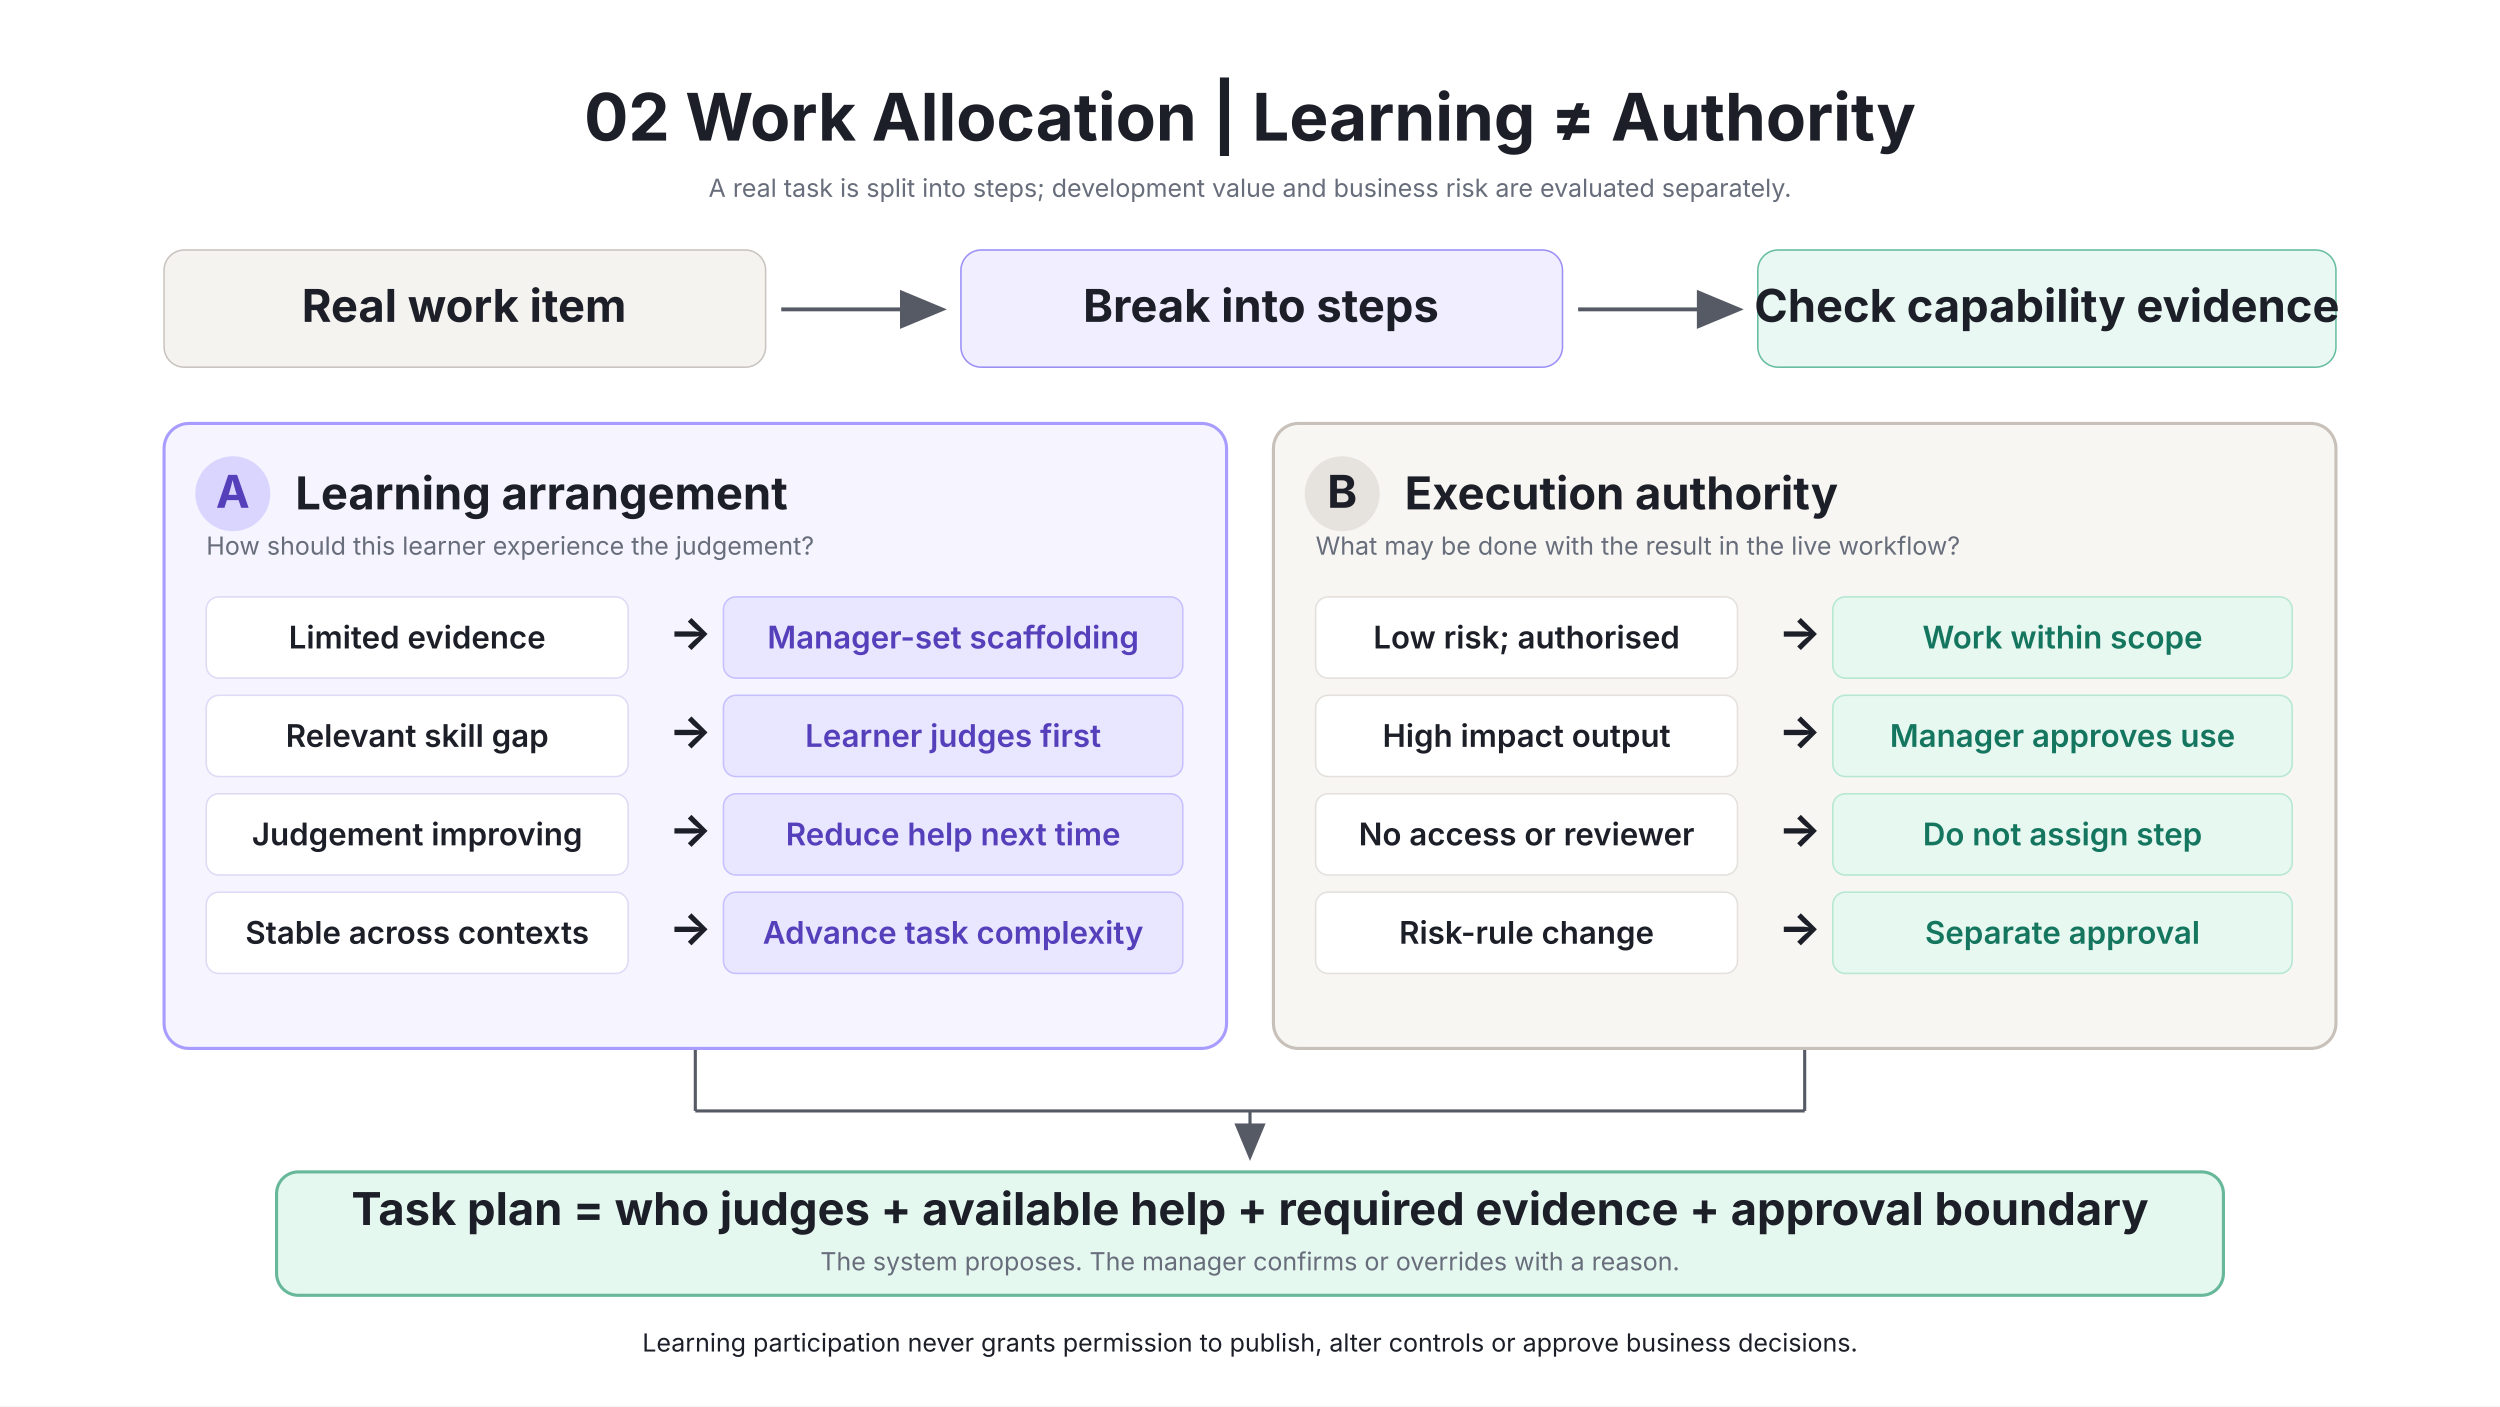
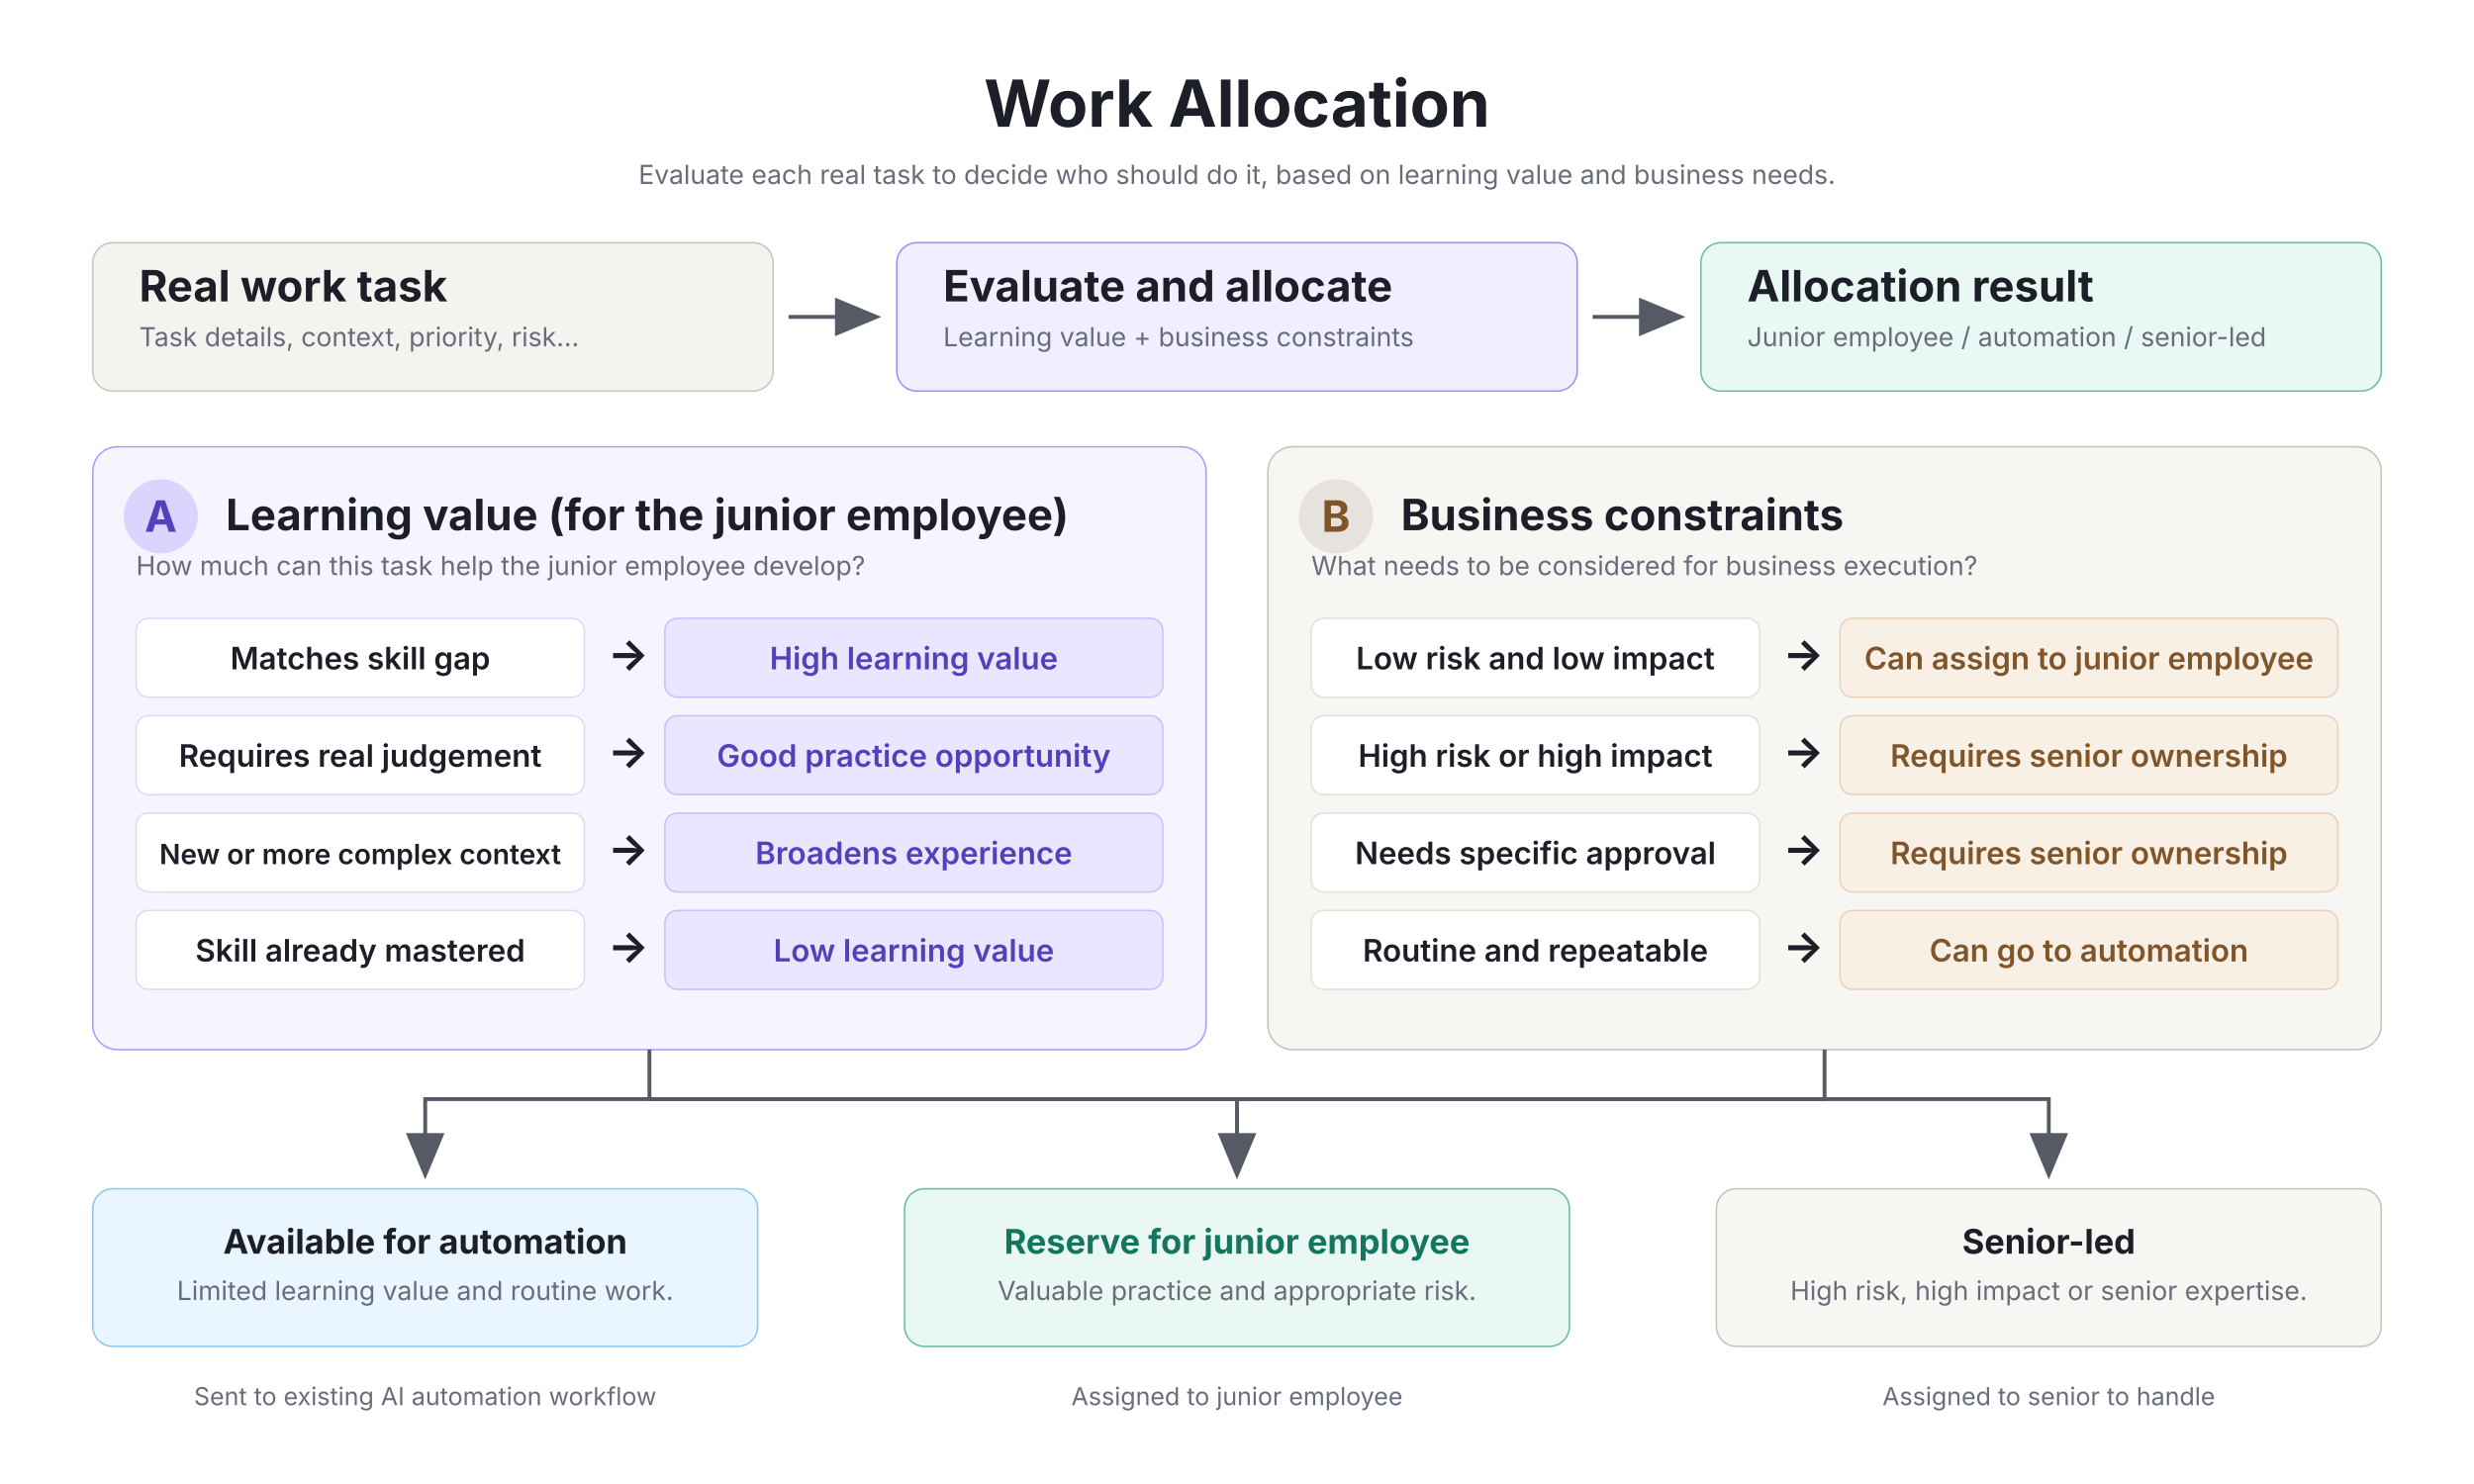
- <svg xmlns="http://www.w3.org/2000/svg" width="1600" height="900" viewBox="0 0 1600 900" role="img" aria-labelledby="title desc">
+ <svg xmlns="http://www.w3.org/2000/svg" width="1600" height="960" viewBox="0 0 1600 960" role="img" aria-labelledby="title desc">
  <defs>
-     <style>text{font-family:Inter,Arial,sans-serif;fill:#1d1f28}.title{font-size:42px;font-weight:750}.head{font-size:29px;font-weight:740}.row{font-size:20px;font-weight:600}.detail{font-size:16px;fill:#686d7b}.small{font-size:16px}.purple{fill:#563fbb}.green{fill:#15765f}</style>
+     <style>text{font-family:Inter,Arial,sans-serif;fill:#1d1f28}.title{font-size:42px;font-weight:750}.head{font-size:28px;font-weight:740}.row{font-size:20px;font-weight:600}.detail{font-size:17px;fill:#686d7b}.small{font-size:16px;fill:#686d7b}.purple{fill:#563fbb}.brown{fill:#80552a}.green{fill:#15765f}.card{font-size:22px;font-weight:700}</style>
    <marker id="arrow" markerWidth="12" markerHeight="10" refX="10" refY="5" orient="auto">
      <path d="M0 0L12 5L0 10" fill="#555a65" />
    </marker>
  </defs>
-   <rect width="1600" height="900" fill="#fff" />
-   <text x="800" y="90" text-anchor="middle" class="title">02  Work Allocation | Learning ≠ Authority</text>
-   <text x="800" y="126" text-anchor="middle" class="detail">A real task is split into steps; development value and business risk are evaluated separately.</text>
-   <rect x="105" y="160" width="385" height="75" rx="13" fill="#f5f3f0" stroke="#c9c4bf" />
-   <text x="297" y="206" text-anchor="middle" class="head" font-size="25">Real work item</text>
-   <line x1="500" y1="198" x2="601" y2="198" stroke="#555a65" stroke-width="2.5" marker-end="url(#arrow)" />
-   <rect x="615" y="160" width="385" height="75" rx="13" fill="#f0eeff" stroke="#9c90f7" />
-   <text x="807" y="206" text-anchor="middle" class="head" font-size="25">Break into steps</text>
-   <line x1="1010" y1="198" x2="1111" y2="198" stroke="#555a65" stroke-width="2.5" marker-end="url(#arrow)" />
-   <rect x="1125" y="160" width="370" height="75" rx="13" fill="#e9f8f2" stroke="#68bda3" />
-   <text x="1310" y="206" text-anchor="middle" class="head" font-size="25">Check capability evidence</text>
-   <rect x="105" y="271" width="680" height="400" rx="16" fill="#f5f4ff" stroke="#a89dff" stroke-width="2" />
-   <circle cx="149" cy="316" r="24" fill="#dad5ff" />
-   <text x="149" y="325" text-anchor="middle" class="head purple">A</text>
-   <text x="189" y="326" class="head">Learning arrangement</text>
-   <text x="132" y="355" class="detail">How should this learner experience the judgement?</text>
-   <rect x="132" y="382" width="270" height="52" rx="8" fill="#fff" stroke="#dedaf5" />
-   <text x="267" y="415" text-anchor="middle" class="row">Limited evidence</text>
-   <text x="428" y="415" class="head" fill="#7e8190">→</text>
-   <rect x="463" y="382" width="294" height="52" rx="8" fill="#e9e7ff" stroke="#c7c0ff" />
-   <text x="610" y="415" text-anchor="middle" class="row purple">Manager-set scaffolding</text>
-   <rect x="132" y="445" width="270" height="52" rx="8" fill="#fff" stroke="#dedaf5" />
-   <text x="267" y="478" text-anchor="middle" class="row">Relevant skill gap</text>
-   <text x="428" y="478" class="head" fill="#7e8190">→</text>
-   <rect x="463" y="445" width="294" height="52" rx="8" fill="#e9e7ff" stroke="#c7c0ff" />
-   <text x="610" y="478" text-anchor="middle" class="row purple">Learner judges first</text>
-   <rect x="132" y="508" width="270" height="52" rx="8" fill="#fff" stroke="#dedaf5" />
-   <text x="267" y="541" text-anchor="middle" class="row">Judgement improving</text>
-   <text x="428" y="541" class="head" fill="#7e8190">→</text>
-   <rect x="463" y="508" width="294" height="52" rx="8" fill="#e9e7ff" stroke="#c7c0ff" />
-   <text x="610" y="541" text-anchor="middle" class="row purple">Reduce help next time</text>
-   <rect x="132" y="571" width="270" height="52" rx="8" fill="#fff" stroke="#dedaf5" />
-   <text x="267" y="604" text-anchor="middle" class="row">Stable across contexts</text>
-   <text x="428" y="604" class="head" fill="#7e8190">→</text>
-   <rect x="463" y="571" width="294" height="52" rx="8" fill="#e9e7ff" stroke="#c7c0ff" />
-   <text x="610" y="604" text-anchor="middle" class="row purple">Advance task complexity</text>
-   <rect x="815" y="271" width="680" height="400" rx="16" fill="#f7f6f3" stroke="#c8c1b9" stroke-width="2" />
-   <circle cx="859" cy="316" r="24" fill="#e6e2de" />
-   <text x="859" y="325" text-anchor="middle" class="head">B</text>
-   <text x="899" y="326" class="head">Execution authority</text>
-   <text x="842" y="355" class="detail">What may be done with the result in the live workflow?</text>
-   <rect x="842" y="382" width="270" height="52" rx="8" fill="#fff" stroke="#e4e0dc" />
-   <text x="977" y="415" text-anchor="middle" class="row">Low risk; authorised</text>
-   <text x="1138" y="415" class="head" fill="#7e8190">→</text>
-   <rect x="1173" y="382" width="294" height="52" rx="8" fill="#e7f8f0" stroke="#b5e7d1" />
-   <text x="1320" y="415" text-anchor="middle" class="row green">Work within scope</text>
-   <rect x="842" y="445" width="270" height="52" rx="8" fill="#fff" stroke="#e4e0dc" />
-   <text x="977" y="478" text-anchor="middle" class="row">High impact output</text>
-   <text x="1138" y="478" class="head" fill="#7e8190">→</text>
-   <rect x="1173" y="445" width="294" height="52" rx="8" fill="#e7f8f0" stroke="#b5e7d1" />
-   <text x="1320" y="478" text-anchor="middle" class="row green">Manager approves use</text>
-   <rect x="842" y="508" width="270" height="52" rx="8" fill="#fff" stroke="#e4e0dc" />
-   <text x="977" y="541" text-anchor="middle" class="row">No access or reviewer</text>
-   <text x="1138" y="541" class="head" fill="#7e8190">→</text>
-   <rect x="1173" y="508" width="294" height="52" rx="8" fill="#e7f8f0" stroke="#b5e7d1" />
-   <text x="1320" y="541" text-anchor="middle" class="row green">Do not assign step</text>
-   <rect x="842" y="571" width="270" height="52" rx="8" fill="#fff" stroke="#e4e0dc" />
-   <text x="977" y="604" text-anchor="middle" class="row">Risk-rule change</text>
-   <text x="1138" y="604" class="head" fill="#7e8190">→</text>
-   <rect x="1173" y="571" width="294" height="52" rx="8" fill="#e7f8f0" stroke="#b5e7d1" />
-   <text x="1320" y="604" text-anchor="middle" class="row green">Separate approval</text>
-   <line x1="445" y1="672" x2="445" y2="711" stroke="#555a65" stroke-width="2" />
-   <line x1="1155" y1="672" x2="1155" y2="711" stroke="#555a65" stroke-width="2" />
-   <line x1="445" y1="711" x2="1155" y2="711" stroke="#555a65" stroke-width="2" />
-   <line x1="800" y1="711" x2="800" y2="739" stroke="#555a65" stroke-width="2" marker-end="url(#arrow)" />
-   <rect x="177" y="750" width="1246" height="79" rx="14" fill="#e5f8ef" stroke="#67b89b" stroke-width="2" />
-   <text x="800" y="784" text-anchor="middle" class="head" font-size="25">Task plan = who judges + available help + required evidence + approval boundary</text>
-   <text x="800" y="813" text-anchor="middle" class="detail">The system proposes. The manager confirms or overrides with a reason.</text>
-   <text x="800" y="865" text-anchor="middle" class="small">Learning participation never grants permission to publish, alter controls or approve business decisions.</text>
+   <rect width="1600" height="960" fill="#fff" />
+   <text x="800" y="82" class="title" text-anchor="middle">Work Allocation</text>
+   <text x="800" y="119" class="detail" text-anchor="middle">Evaluate each real task to decide who should do it, based on learning value and business needs.</text>
+   <rect x="60" y="157" width="440" height="96" rx="13" fill="#f5f3f0" stroke="#c9c4bf" />
+   <text x="90" y="195" class="head">Real work task</text>
+   <text x="90" y="224" class="detail">Task details, context, priority, risk...</text>
+   <line x1="510" y1="205" x2="565" y2="205" stroke="#555a65" stroke-width="2.5" marker-end="url(#arrow)" />
+   <rect x="580" y="157" width="440" height="96" rx="13" fill="#f0eeff" stroke="#9c90f7" />
+   <text x="610" y="195" class="head">Evaluate and allocate</text>
+   <text x="610" y="224" class="detail">Learning value + business constraints</text>
+   <line x1="1030" y1="205" x2="1085" y2="205" stroke="#555a65" stroke-width="2.5" marker-end="url(#arrow)" />
+   <rect x="1100" y="157" width="440" height="96" rx="13" fill="#e9f8f2" stroke="#68bda3" />
+   <text x="1130" y="195" class="head">Allocation result</text>
+   <text x="1130" y="224" class="detail">Junior employee / automation / senior-led</text>
+   <rect x="60" y="289" width="720" height="390" rx="16" fill="#f5f4ff" stroke="#a89dff" />
+   <circle cx="104" cy="334" r="24" fill="#dad5ff" />
+   <text x="104" y="344" class="head purple" text-anchor="middle">A</text>
+   <text x="146" y="343" class="head">Learning value (for the junior employee)</text>
+   <text x="88" y="372" class="detail">How much can this task help the junior employee develop?</text>
+   <rect x="88" y="400" width="290" height="51" rx="8" fill="#fff" stroke="#dedaf5" />
+   <text x="233" y="433" class="row" text-anchor="middle">Matches skill gap</text>
+   <text x="393" y="433" class="head">→</text>
+   <rect x="430" y="400" width="322" height="51" rx="8" fill="#e9e7ff" stroke="#c7c0ff" />
+   <text x="591" y="433" class="row purple" text-anchor="middle">High learning value</text>
+   <rect x="88" y="463" width="290" height="51" rx="8" fill="#fff" stroke="#dedaf5" />
+   <text x="233" y="496" class="row" text-anchor="middle">Requires real judgement</text>
+   <text x="393" y="496" class="head">→</text>
+   <rect x="430" y="463" width="322" height="51" rx="8" fill="#e9e7ff" stroke="#c7c0ff" />
+   <text x="591" y="496" class="row purple" text-anchor="middle">Good practice opportunity</text>
+   <rect x="88" y="526" width="290" height="51" rx="8" fill="#fff" stroke="#dedaf5" />
+   <text x="233" y="559" class="row" style="font-size:18px" text-anchor="middle">New or more complex context</text>
+   <text x="393" y="559" class="head">→</text>
+   <rect x="430" y="526" width="322" height="51" rx="8" fill="#e9e7ff" stroke="#c7c0ff" />
+   <text x="591" y="559" class="row purple" text-anchor="middle">Broadens experience</text>
+   <rect x="88" y="589" width="290" height="51" rx="8" fill="#fff" stroke="#dedaf5" />
+   <text x="233" y="622" class="row" text-anchor="middle">Skill already mastered</text>
+   <text x="393" y="622" class="head">→</text>
+   <rect x="430" y="589" width="322" height="51" rx="8" fill="#e9e7ff" stroke="#c7c0ff" />
+   <text x="591" y="622" class="row purple" text-anchor="middle">Low learning value</text>
+   <rect x="820" y="289" width="720" height="390" rx="16" fill="#f7f6f3" stroke="#c8c1b9" />
+   <circle cx="864" cy="334" r="24" fill="#e6e2de" />
+   <text x="864" y="344" class="head brown" text-anchor="middle">B</text>
+   <text x="906" y="343" class="head">Business constraints</text>
+   <text x="848" y="372" class="detail">What needs to be considered for business execution?</text>
+   <rect x="848" y="400" width="290" height="51" rx="8" fill="#fff" stroke="#e4e0dc" />
+   <text x="993" y="433" class="row" text-anchor="middle">Low risk and low impact</text>
+   <text x="1153" y="433" class="head">→</text>
+   <rect x="1190" y="400" width="322" height="51" rx="8" fill="#f8efe5" stroke="#e9d2b8" />
+   <text x="1351" y="433" class="row brown" text-anchor="middle">Can assign to junior employee</text>
+   <rect x="848" y="463" width="290" height="51" rx="8" fill="#fff" stroke="#e4e0dc" />
+   <text x="993" y="496" class="row" text-anchor="middle">High risk or high impact</text>
+   <text x="1153" y="496" class="head">→</text>
+   <rect x="1190" y="463" width="322" height="51" rx="8" fill="#f8efe5" stroke="#e9d2b8" />
+   <text x="1351" y="496" class="row brown" text-anchor="middle">Requires senior ownership</text>
+   <rect x="848" y="526" width="290" height="51" rx="8" fill="#fff" stroke="#e4e0dc" />
+   <text x="993" y="559" class="row" text-anchor="middle">Needs specific approval</text>
+   <text x="1153" y="559" class="head">→</text>
+   <rect x="1190" y="526" width="322" height="51" rx="8" fill="#f8efe5" stroke="#e9d2b8" />
+   <text x="1351" y="559" class="row brown" text-anchor="middle">Requires senior ownership</text>
+   <rect x="848" y="589" width="290" height="51" rx="8" fill="#fff" stroke="#e4e0dc" />
+   <text x="993" y="622" class="row" text-anchor="middle">Routine and repeatable</text>
+   <text x="1153" y="622" class="head">→</text>
+   <rect x="1190" y="589" width="322" height="51" rx="8" fill="#f8efe5" stroke="#e9d2b8" />
+   <text x="1351" y="622" class="row brown" text-anchor="middle">Can go to automation</text>
+   <path d="M420 679V711H800M1180 679V711H800" fill="none" stroke="#555a65" stroke-width="2.5" />
+   <g fill="none" stroke="#555a65" stroke-width="2.5" marker-end="url(#arrow)">
+     <path d="M800 711H275V758" />
+     <path d="M800 711V758" />
+     <path d="M800 711H1325V758" />
+   </g>
+   <rect x="60" y="769" width="430" height="102" rx="13" fill="#eaf6ff" stroke="#8bc8ed" />
+   <text x="275" y="811" class="card" text-anchor="middle">Available for automation</text>
+   <text x="275" y="841" class="detail" text-anchor="middle">Limited learning value and routine work.</text>
+   <rect x="585" y="769" width="430" height="102" rx="13" fill="#e9f8f2" stroke="#68bda3" />
+   <text x="800" y="811" class="card green" text-anchor="middle">Reserve for junior employee</text>
+   <text x="800" y="841" class="detail" text-anchor="middle">Valuable practice and appropriate risk.</text>
+   <rect x="1110" y="769" width="430" height="102" rx="13" fill="#f7f6f3" stroke="#c8c1b9" />
+   <text x="1325" y="811" class="card" text-anchor="middle">Senior-led</text>
+   <text x="1325" y="841" class="detail" text-anchor="middle">High risk, high impact or senior expertise.</text>
+   <text x="275" y="909" class="small" text-anchor="middle">Sent to existing AI automation workflow</text>
+   <text x="800" y="909" class="small" text-anchor="middle">Assigned to junior employee</text>
+   <text x="1325" y="909" class="small" text-anchor="middle">Assigned to senior to handle</text>
</svg>
